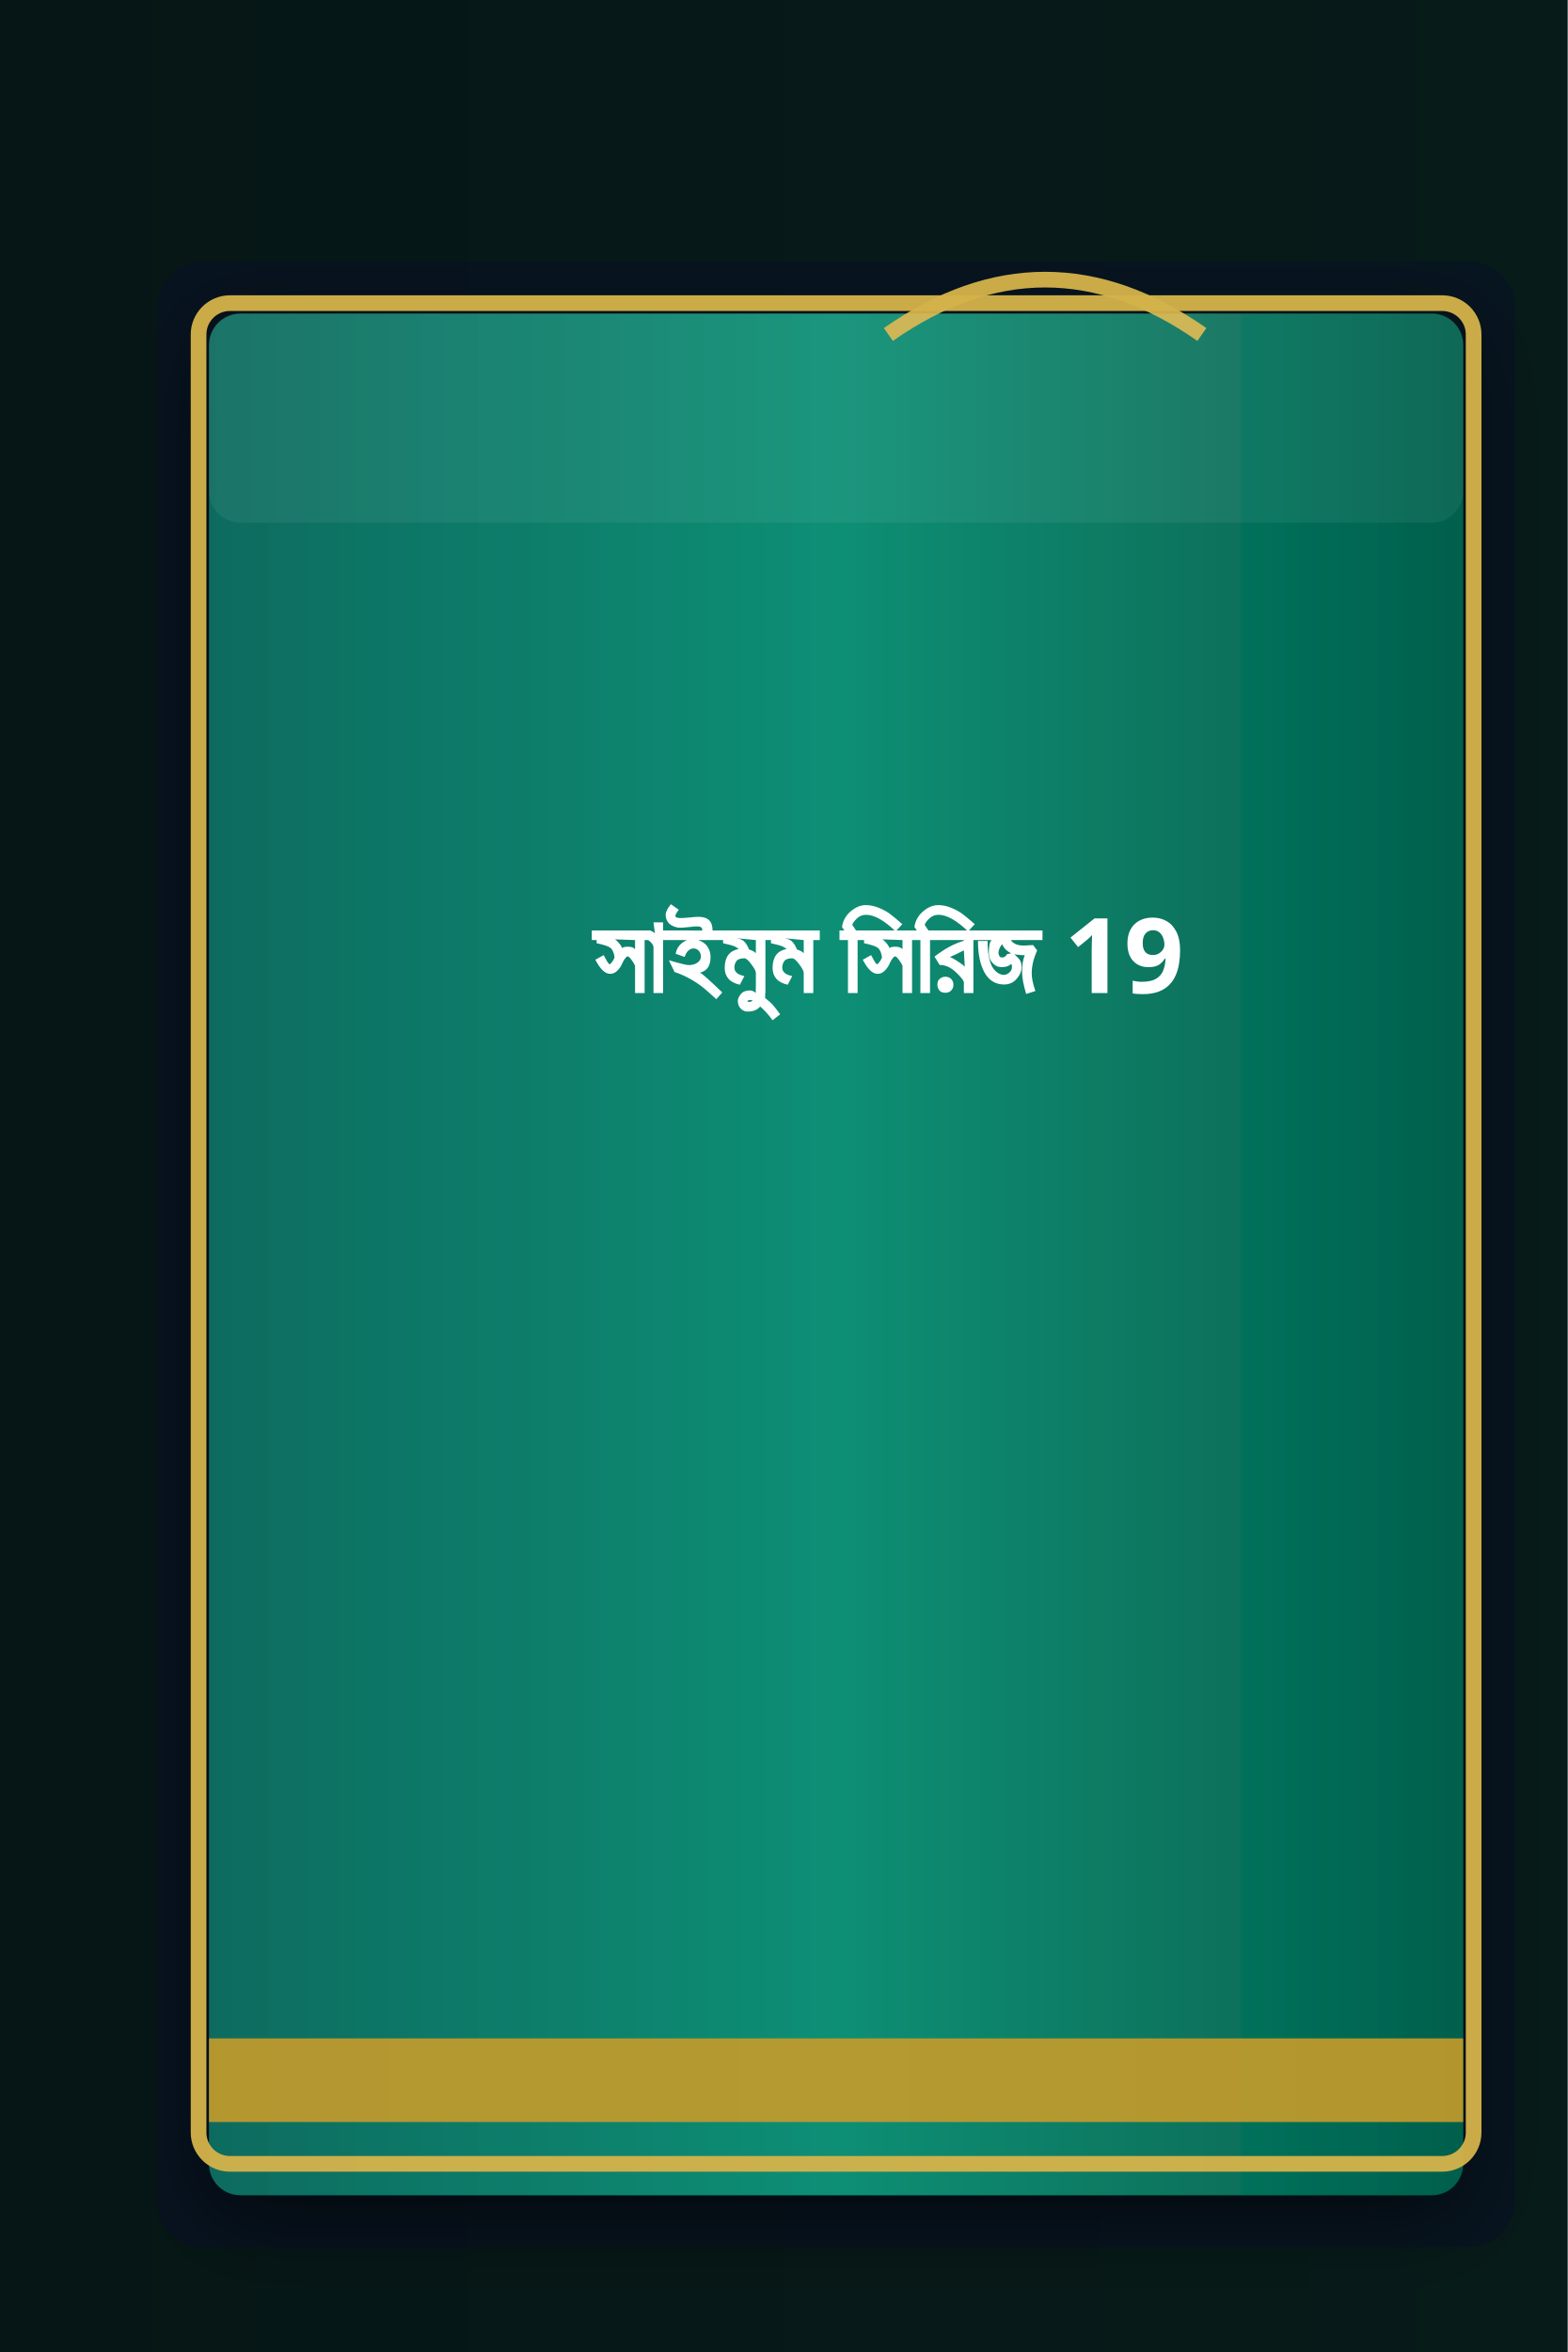
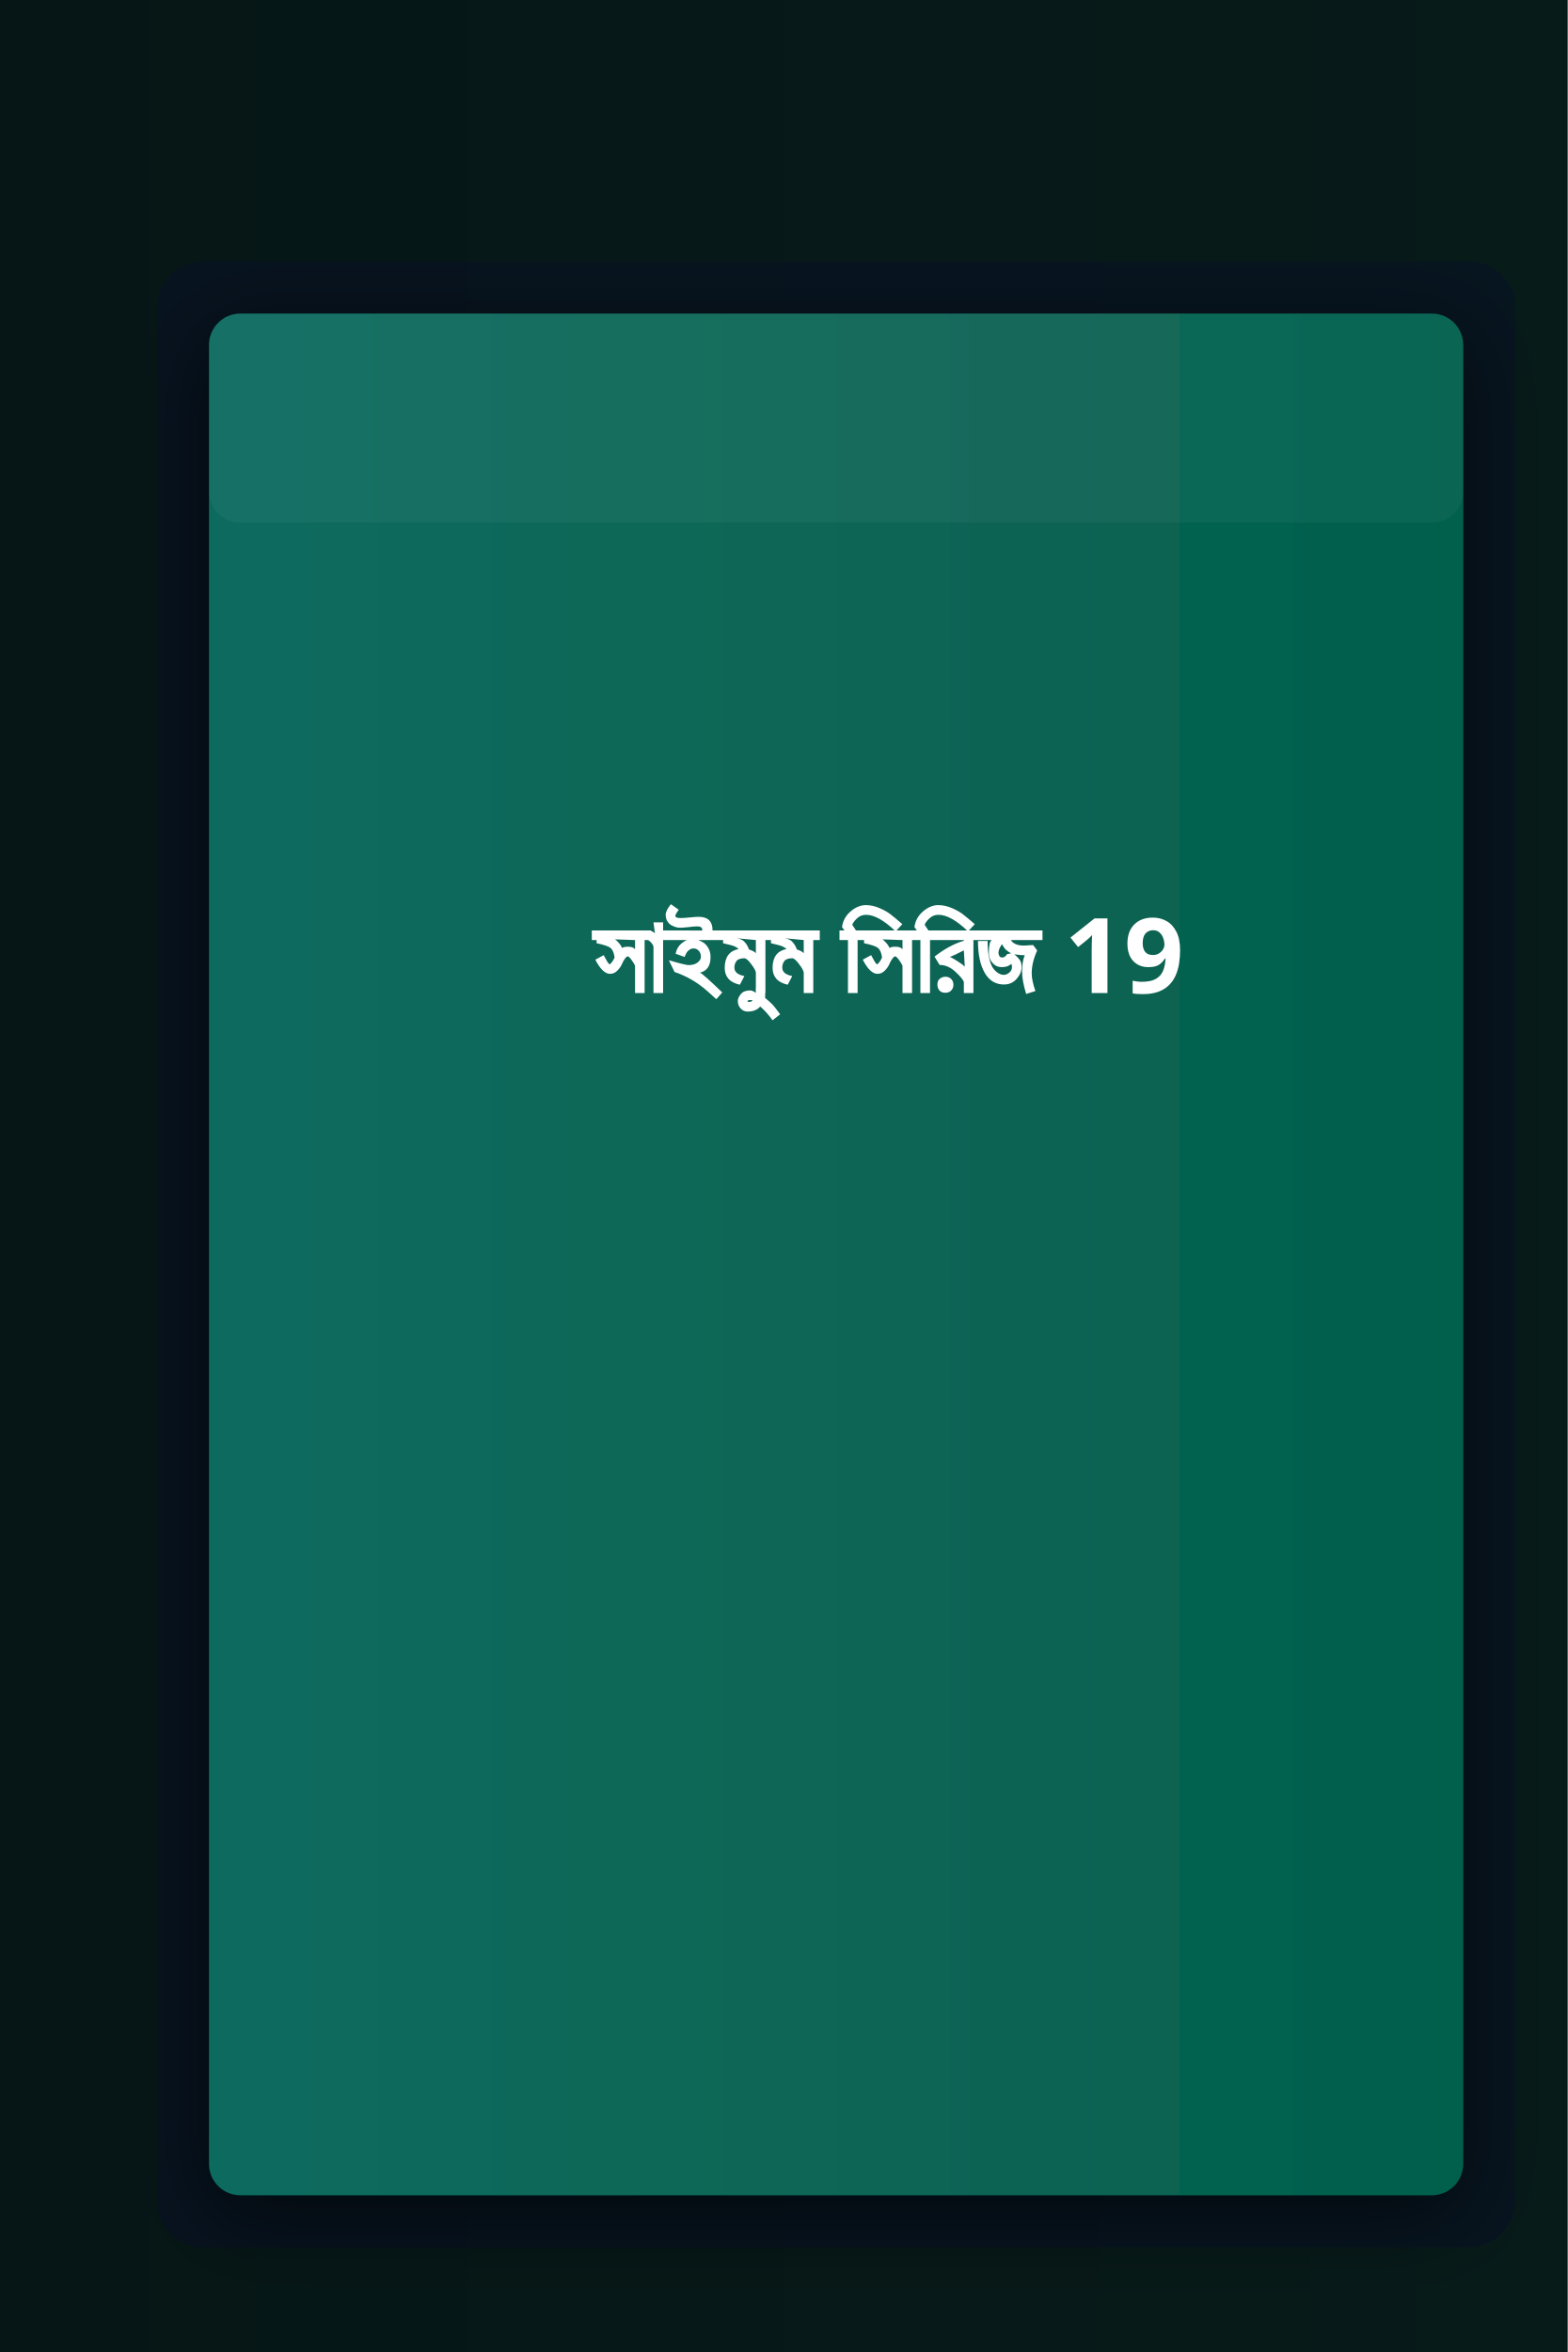
<svg xmlns="http://www.w3.org/2000/svg" width="600" height="900" viewBox="0 0 600 900">
  <defs>
    <linearGradient id="g" x1="0" x2="1">
      <stop offset="0%" stop-color="#061616" />
      <stop offset="100%" stop-color="#071b19" />
    </linearGradient>
    <linearGradient id="coverGrad" x1="0" x2="1">
      <stop offset="0%" stop-color="#0f6b5f" />
-       <stop offset="50%" stop-color="#0b8f75" />
      <stop offset="100%" stop-color="#04604c" />
    </linearGradient>
    <filter id="ds" x="-20%" y="-20%" width="140%" height="140%">
      <feDropShadow dx="0" dy="8" stdDeviation="16" flood-color="#000" flood-opacity="0.6" />
    </filter>
  </defs>
  <rect width="100%" height="100%" fill="url(#g)" />
  <g transform="translate(40,80)">
    <rect x="20" y="20" width="520" height="760" rx="18" fill="#071026" opacity="0.55" />
    <rect x="40" y="40" width="480" height="720" rx="12" fill="url(#coverGrad)" filter="url(#ds)" />
-     <rect x="36" y="36" width="488" height="712" rx="12" fill="none" stroke="#d4b24a" stroke-width="6" opacity="0.95" />
-     <path d="M300 48 C340 20 380 20 420 48" fill="none" stroke="#d4b24a" stroke-width="6" opacity="0.95" />
-     <rect x="40" y="700" width="480" height="32" fill="#c79b2a" opacity="0.9" />
-     <rect x="40" y="40" width="480" height="80" rx="12" fill="rgba(255,255,255,0.06)" />
+     <rect x="40" y="40" width="480" height="80" rx="12" fill="rgba(255,255,255,0.04)" />
    <text x="300" y="300" text-anchor="middle" fill="#ffffff" font-family="Noto Sans, Arial, sans-serif" style="font-weight:700;">
      <tspan x="300" dy="0" font-size="40" font-weight="700">সাইমুম সিরিজ 19</tspan>
    </text>
  </g>
</svg>
